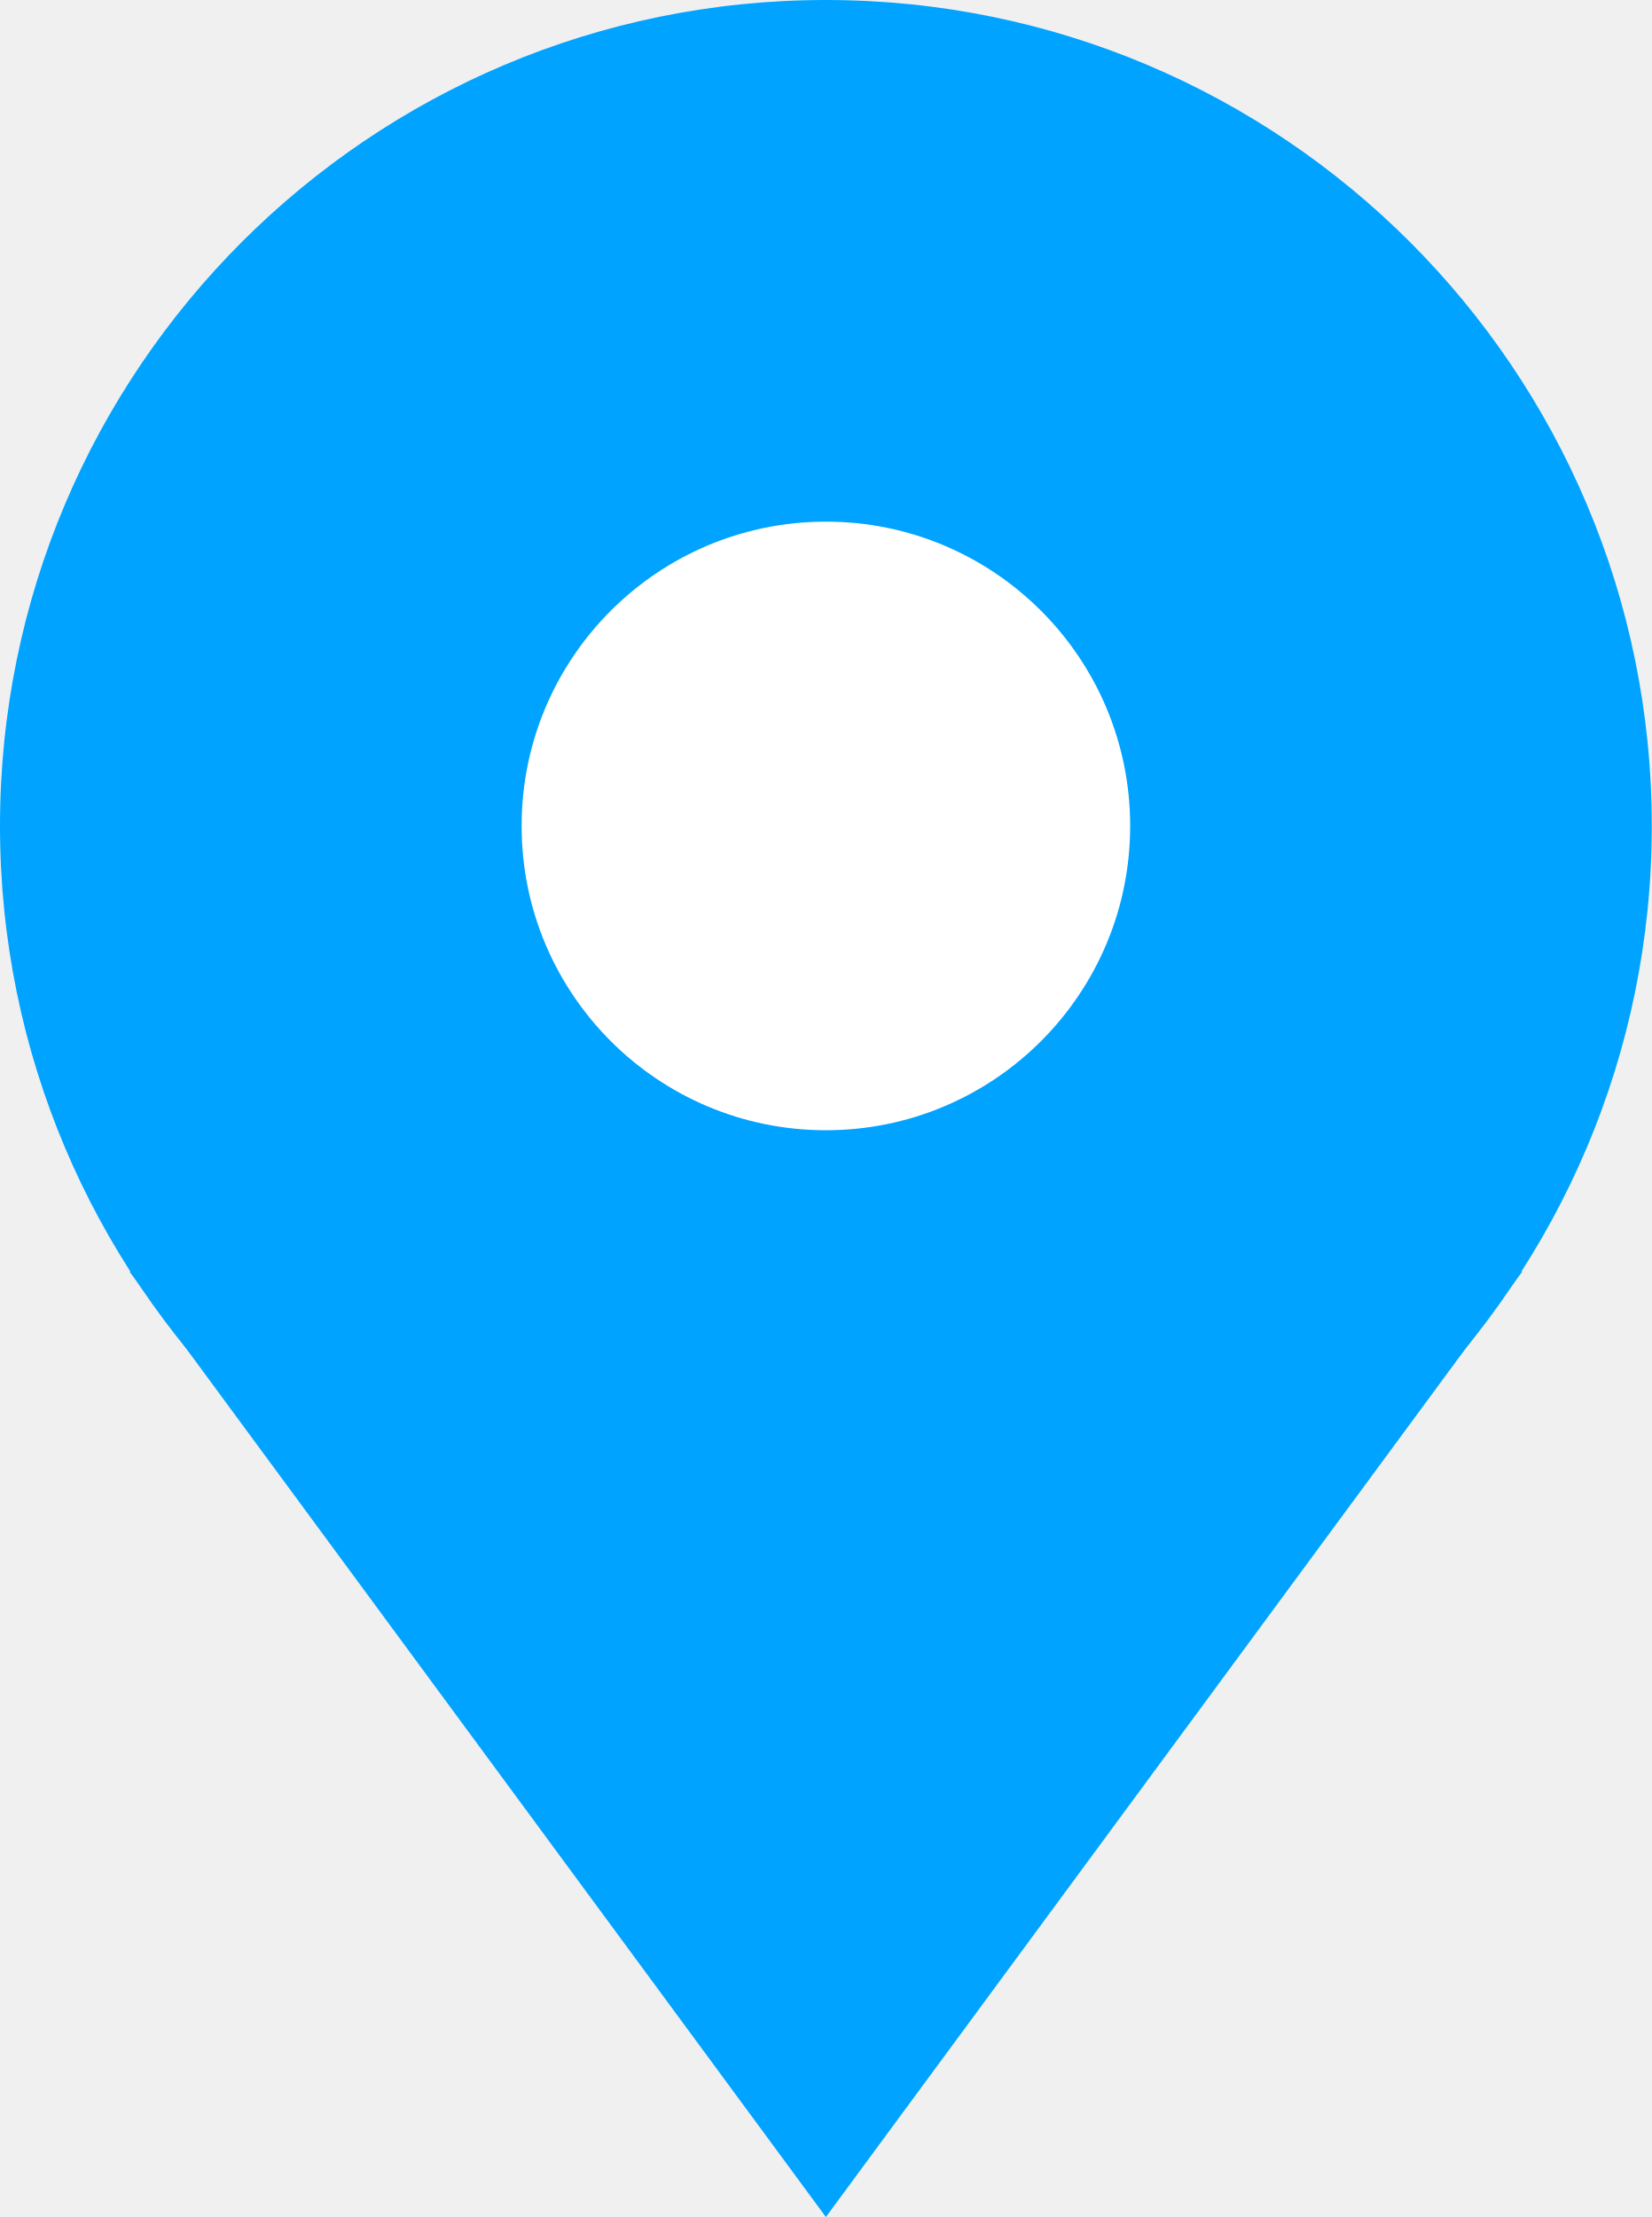
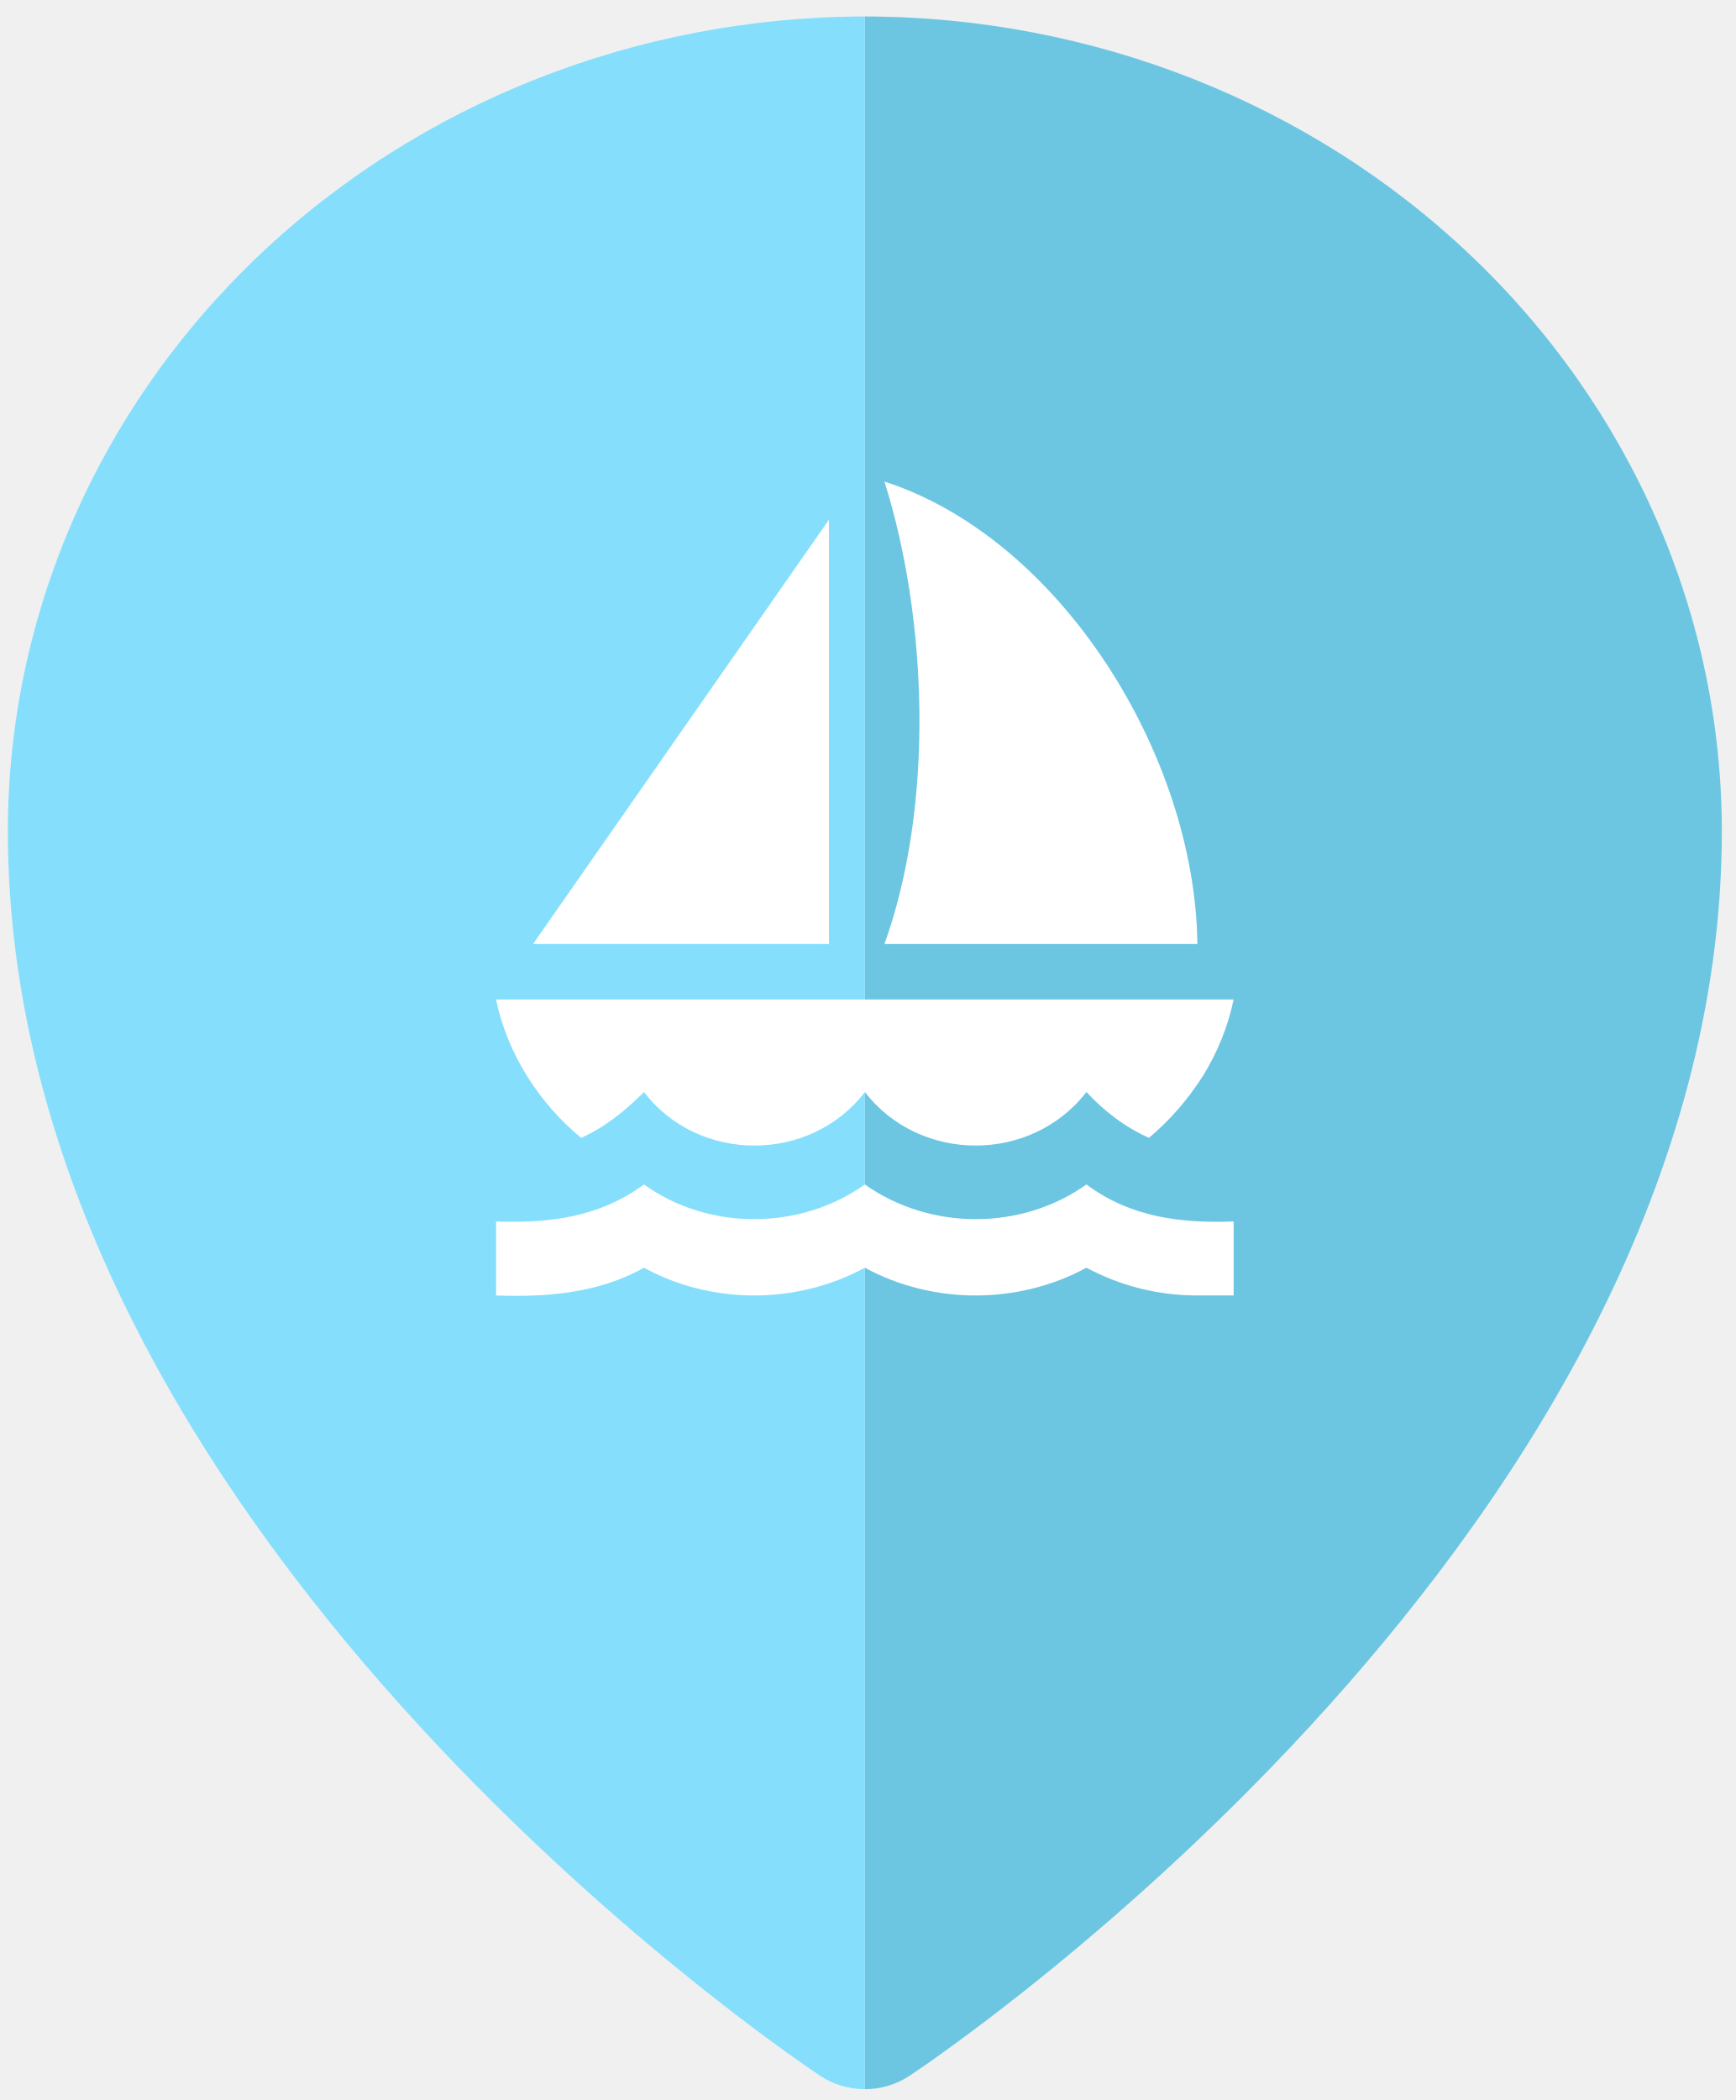
- <svg xmlns="http://www.w3.org/2000/svg" width="76" height="102" viewBox="0 0 76 102" fill="none">
-   <rect width="76" height="76" rx="38" fill="#00A3FF" />
-   <rect x="24" y="24" width="28" height="28" rx="14" fill="white" />
-   <path d="M38 102L70.043 58.5H5.957L38 102Z" fill="#00A3FF" />
+ <svg xmlns="http://www.w3.org/2000/svg" width="81" height="98" viewBox="0 0 81 98" fill="none">
+   <path fill-rule="evenodd" clip-rule="evenodd" d="M40.366 0.769C50.971 0.78 61.139 4.787 68.637 11.911C76.136 19.035 80.354 28.694 80.366 38.769C80.366 71.284 44.003 95.842 42.453 96.87C41.841 97.277 41.113 97.495 40.366 97.495L40.366 0.769Z" fill="#6CC6E2" />
+   <path fill-rule="evenodd" clip-rule="evenodd" d="M40.366 0.769C29.761 0.78 19.594 4.787 12.095 11.911C4.596 19.035 0.378 28.694 0.366 38.769C0.366 71.284 36.73 95.842 38.28 96.87C38.891 97.277 39.62 97.495 40.366 97.495L40.366 0.769Z" fill="#85DFFC" />
+   <path d="M24.88 44.054L38.692 24.251V44.054H24.88ZM41.281 44.054C43.612 37.58 43.301 28.878 41.281 22.473C49.499 25.132 55.784 35.249 55.887 44.054H41.281ZM56.129 50.234C55.421 51.339 54.592 52.289 53.626 53.1C52.503 52.6 51.502 51.823 50.708 50.96C48.135 54.292 42.939 54.292 40.366 50.96C37.828 54.292 32.597 54.292 30.059 50.96C29.196 51.823 28.247 52.6 27.125 53.1C25.156 51.477 23.672 49.164 23.154 46.644H57.579C57.311 47.916 56.82 49.132 56.129 50.234ZM55.887 60.455C54.057 60.455 52.331 60.023 50.708 59.16C47.531 60.887 43.543 60.887 40.366 59.16C37.19 60.887 33.202 60.887 30.059 59.16C27.936 60.352 25.502 60.541 23.154 60.455V57.002C25.588 57.089 27.936 56.83 30.059 55.276C33.063 57.434 37.328 57.434 40.366 55.276C43.422 57.434 47.669 57.434 50.708 55.276C52.797 56.83 55.162 57.089 57.579 57.002V60.455H55.887Z" fill="white" />
</svg>
